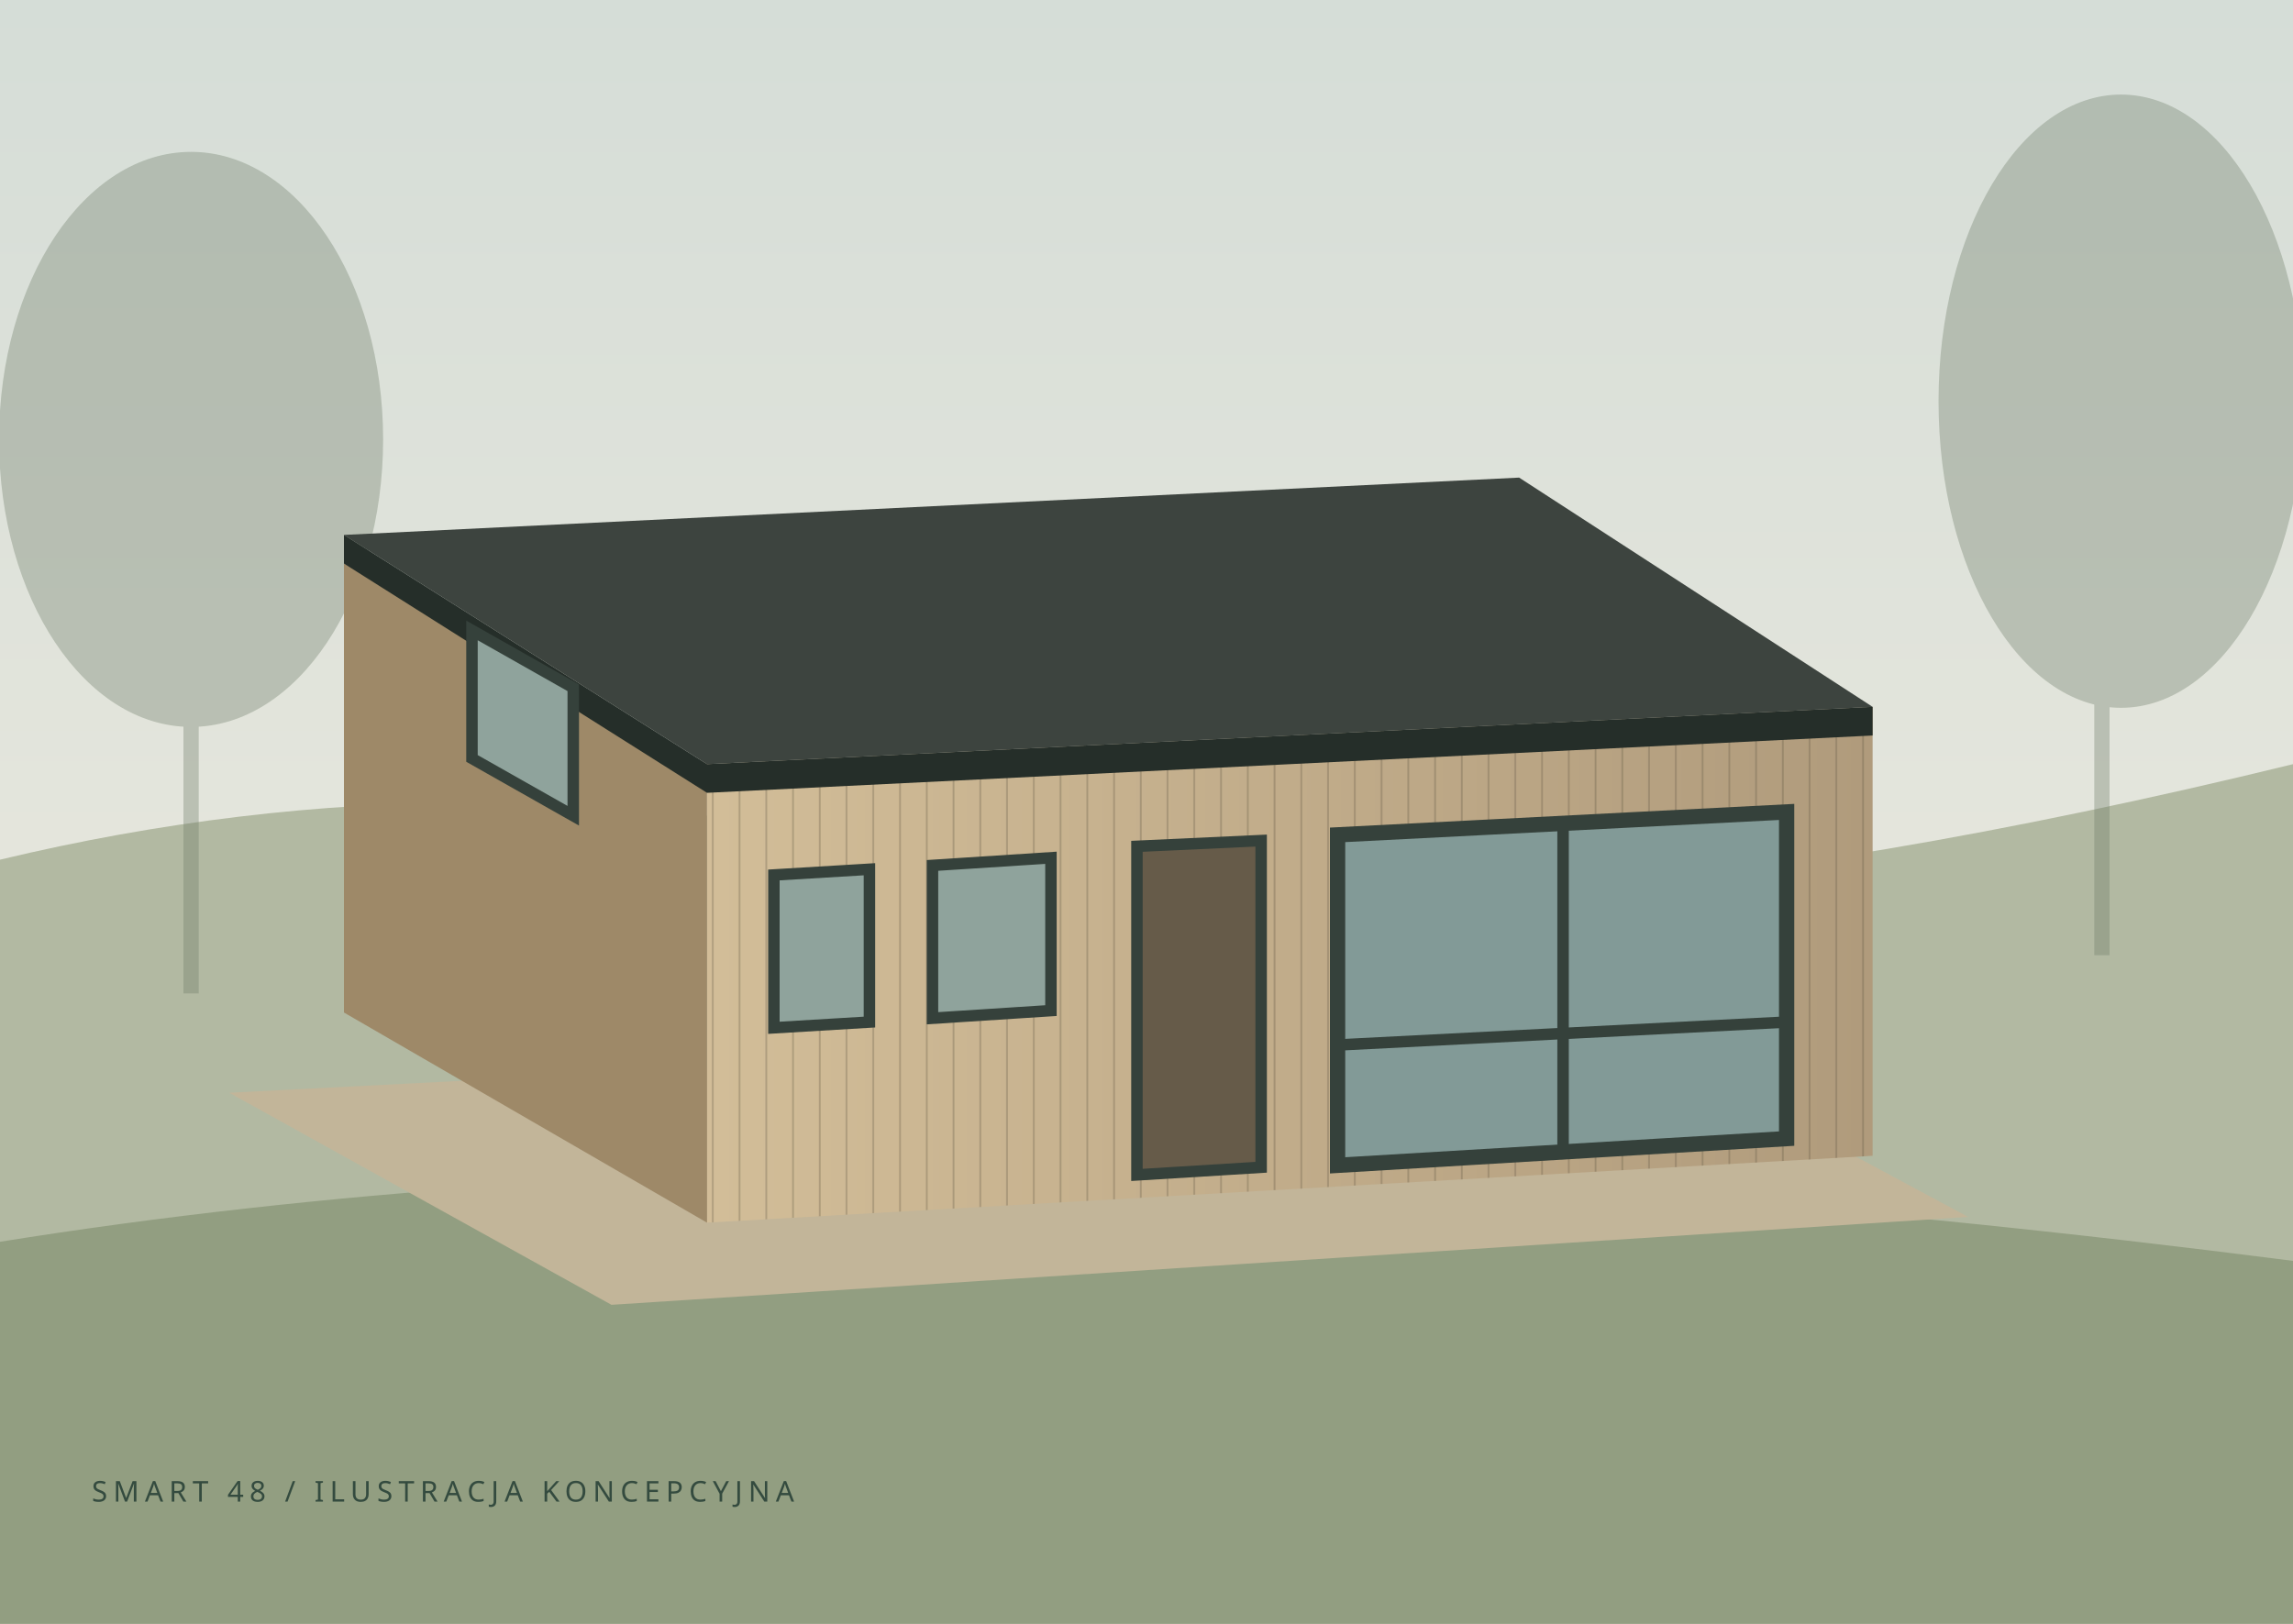
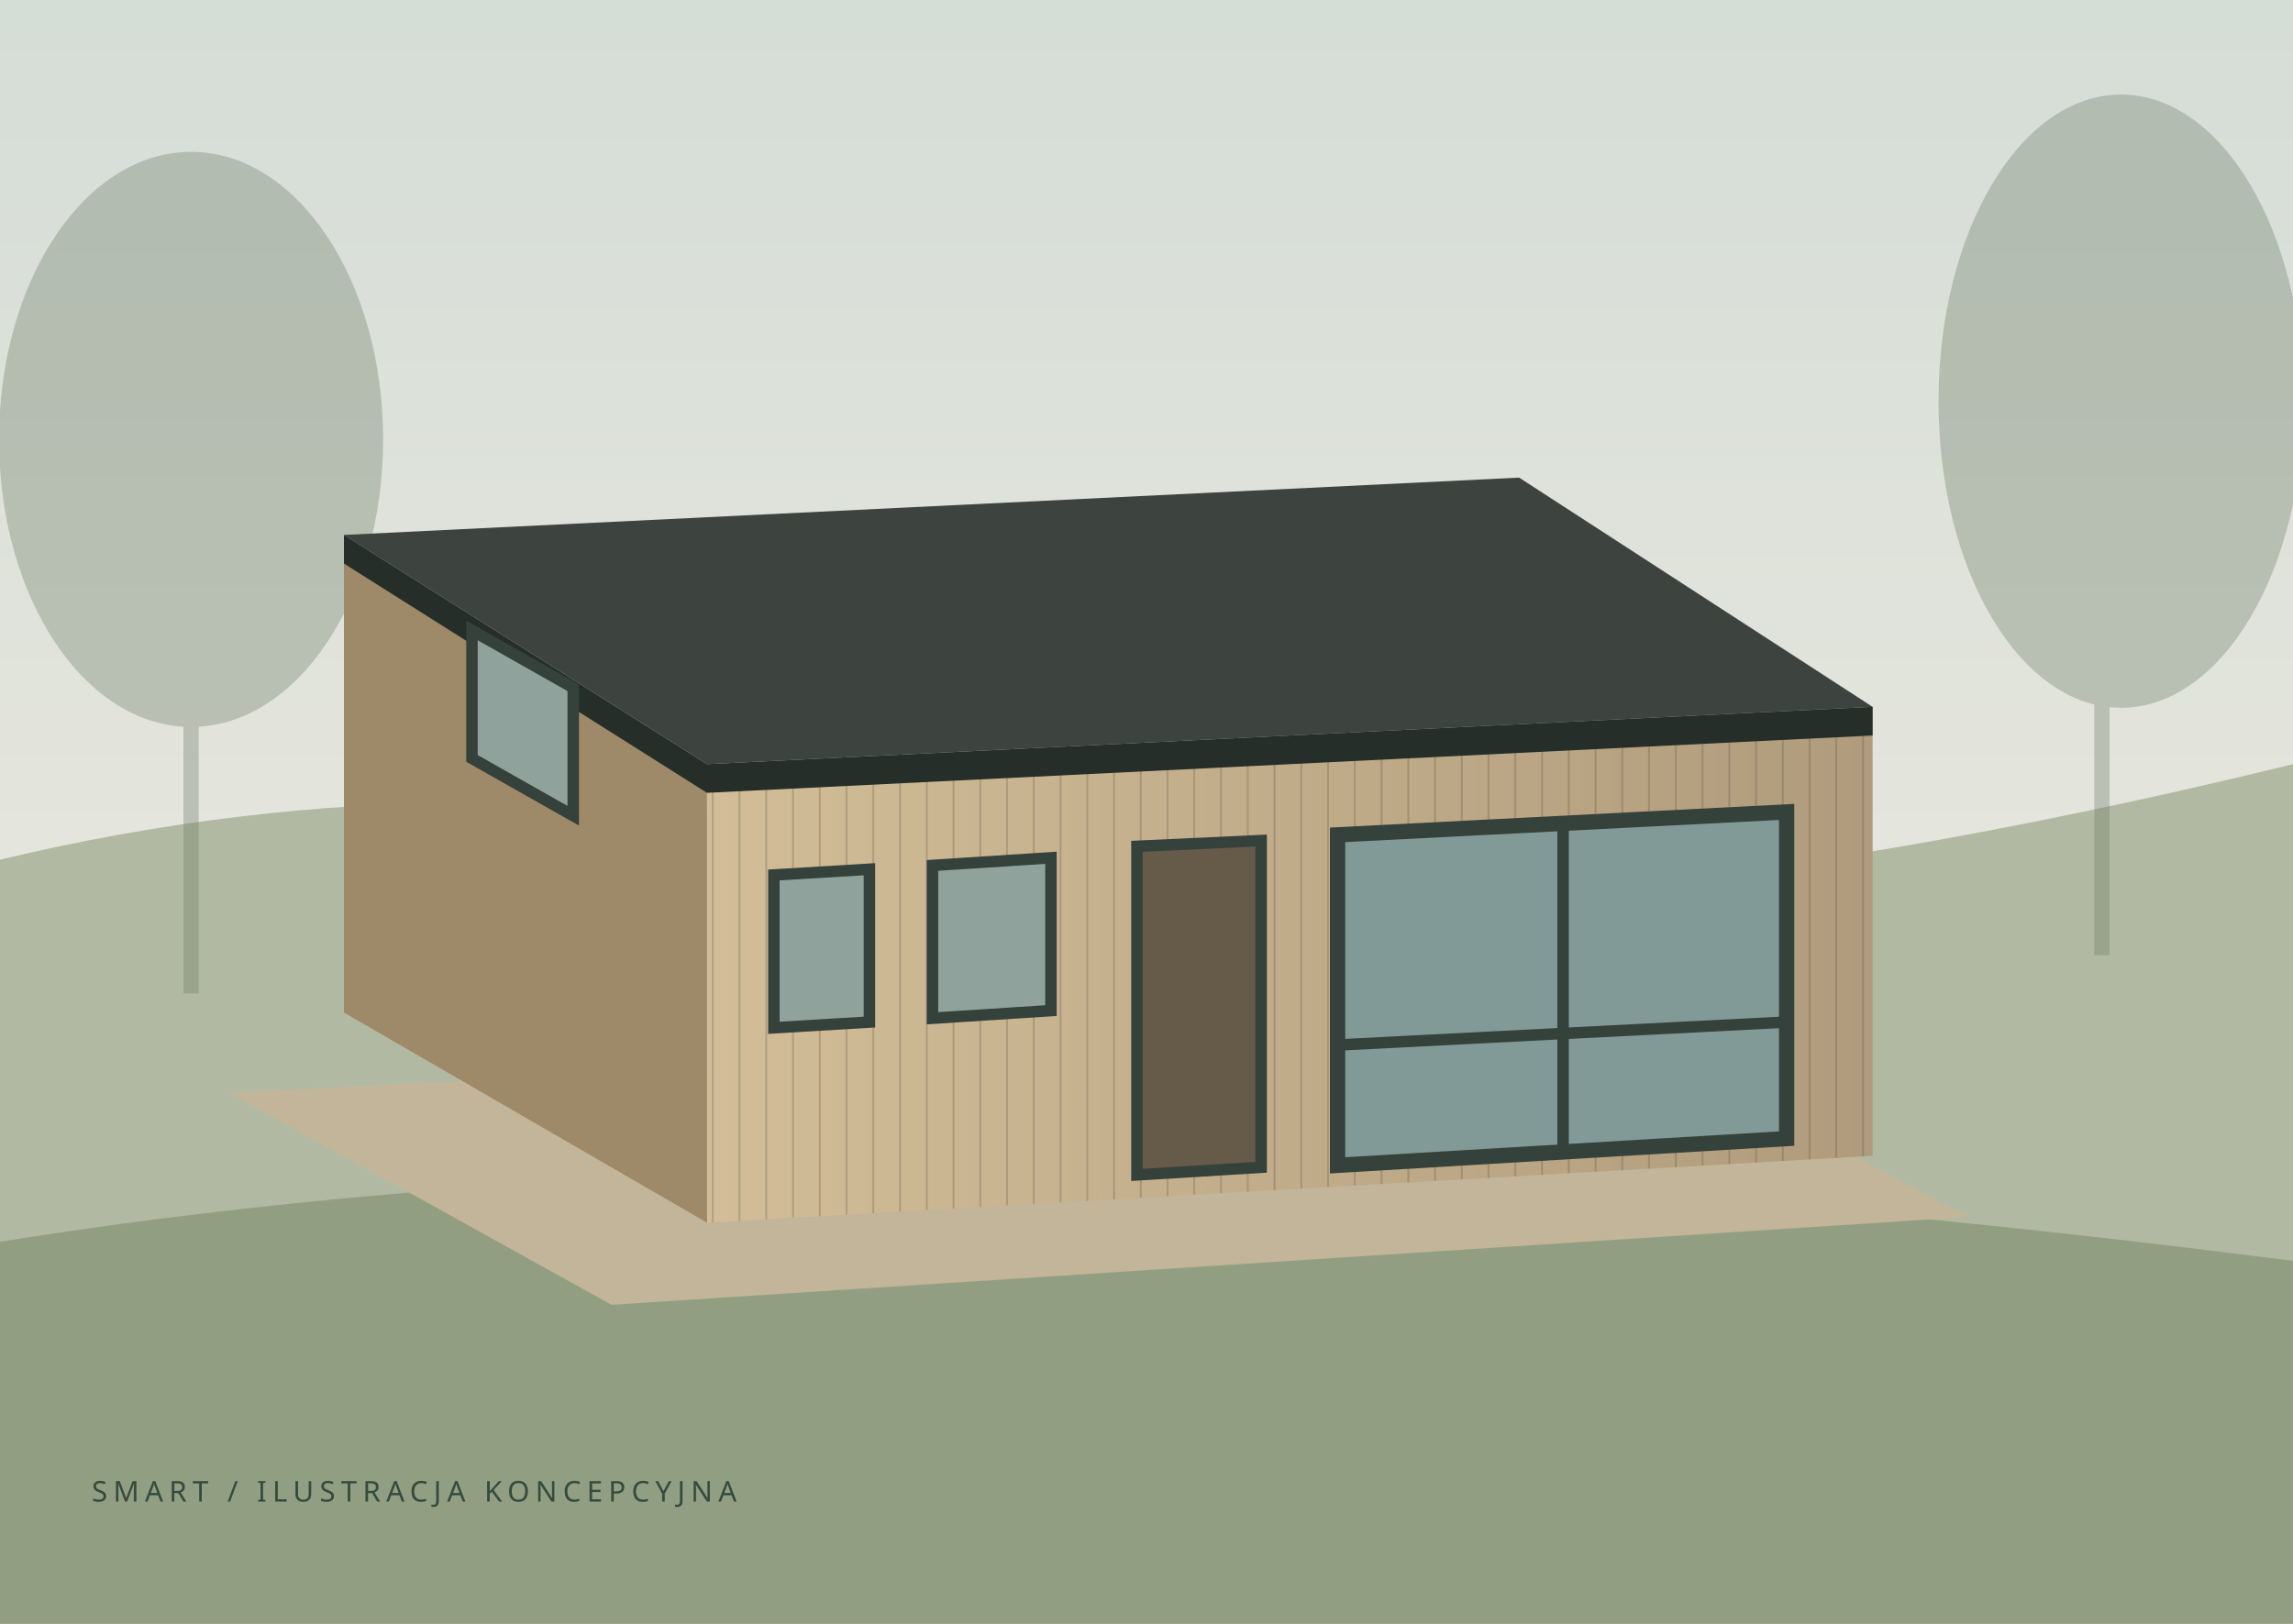
<svg xmlns="http://www.w3.org/2000/svg" viewBox="0 0 1200 850">
  <defs>
    <linearGradient id="sky" x2="0" y2="1">
      <stop stop-color="#d5ddd7" />
      <stop offset="1" stop-color="#f2ede1" />
    </linearGradient>
    <linearGradient id="wood">
      <stop stop-color="#b09b7c" />
      <stop offset="1" stop-color="#d2bd98" />
    </linearGradient>
    <pattern id="lines" width="14" height="14" patternUnits="userSpaceOnUse">
      <path d="M1 0V14" stroke="#554d3a" opacity=".25" />
    </pattern>
  </defs>
  <rect width="1200" height="850" fill="url(#sky)" />
  <path d="M0 450Q250 390 500 450T1200 400V850H0Z" fill="#b2b9a2" />
  <path d="M0 650Q500 570 1200 660V850H0Z" fill="#929e81" />
  <g opacity=".35" stroke="#6c7b66" fill="#6c7b66">
    <path d="M100 520V160M1100 500V120" stroke-width="8" />
    <ellipse cx="100" cy="230" rx="100" ry="150" />
    <ellipse cx="1110" cy="210" rx="95" ry="160" />
  </g>
  <g transform="translate(1200 0) scale(-1 1)">
    <path d="M170 637L880 683 1080 572 360 535Z" fill="#c2b599" />
    <path d="M220 370L830 400 830 640 220 605Z" fill="url(#wood)" />
    <path d="M220 370L830 400 830 640 220 605Z" fill="url(#lines)" />
    <path d="M830 400L1020 295 1020 530 830 640Z" fill="#9e8968" />
    <path d="M220 370L405 250 1020 280 830 400Z" fill="#3d443f" />
    <path d="M830 400L1020 280 1020 295 830 415 220 385 220 370Z" fill="#252e29" />
    <path d="M265 425L500 437 500 610 265 596Z" fill="#829a97" stroke="#35413b" stroke-width="8" />
    <path d="M382 432V602M265 535L500 547" stroke="#35413b" stroke-width="6" />
    <path d="M540 440L605 443 605 615 540 611Z" fill="#665b49" stroke="#35413b" stroke-width="6" />
    <path d="M650 449L712 453 712 533 650 529ZM745 455L795 458 795 538 745 535Z" fill="#8fa39c" stroke="#35413b" stroke-width="6" />
    <path d="M900 360L953 330 953 397 900 427Z" fill="#8fa39c" stroke="#35413b" stroke-width="6" />
  </g>
-   <text x="48" y="786" fill="#344b3f" font-family="sans-serif" font-size="15" letter-spacing="3">SMART 48 / ILUSTRACJA KONCEPCYJNA</text>
+   <text x="48" y="786" fill="#344b3f" font-family="sans-serif" font-size="15" letter-spacing="3">SMART / ILUSTRACJA KONCEPCYJNA</text>
</svg>
